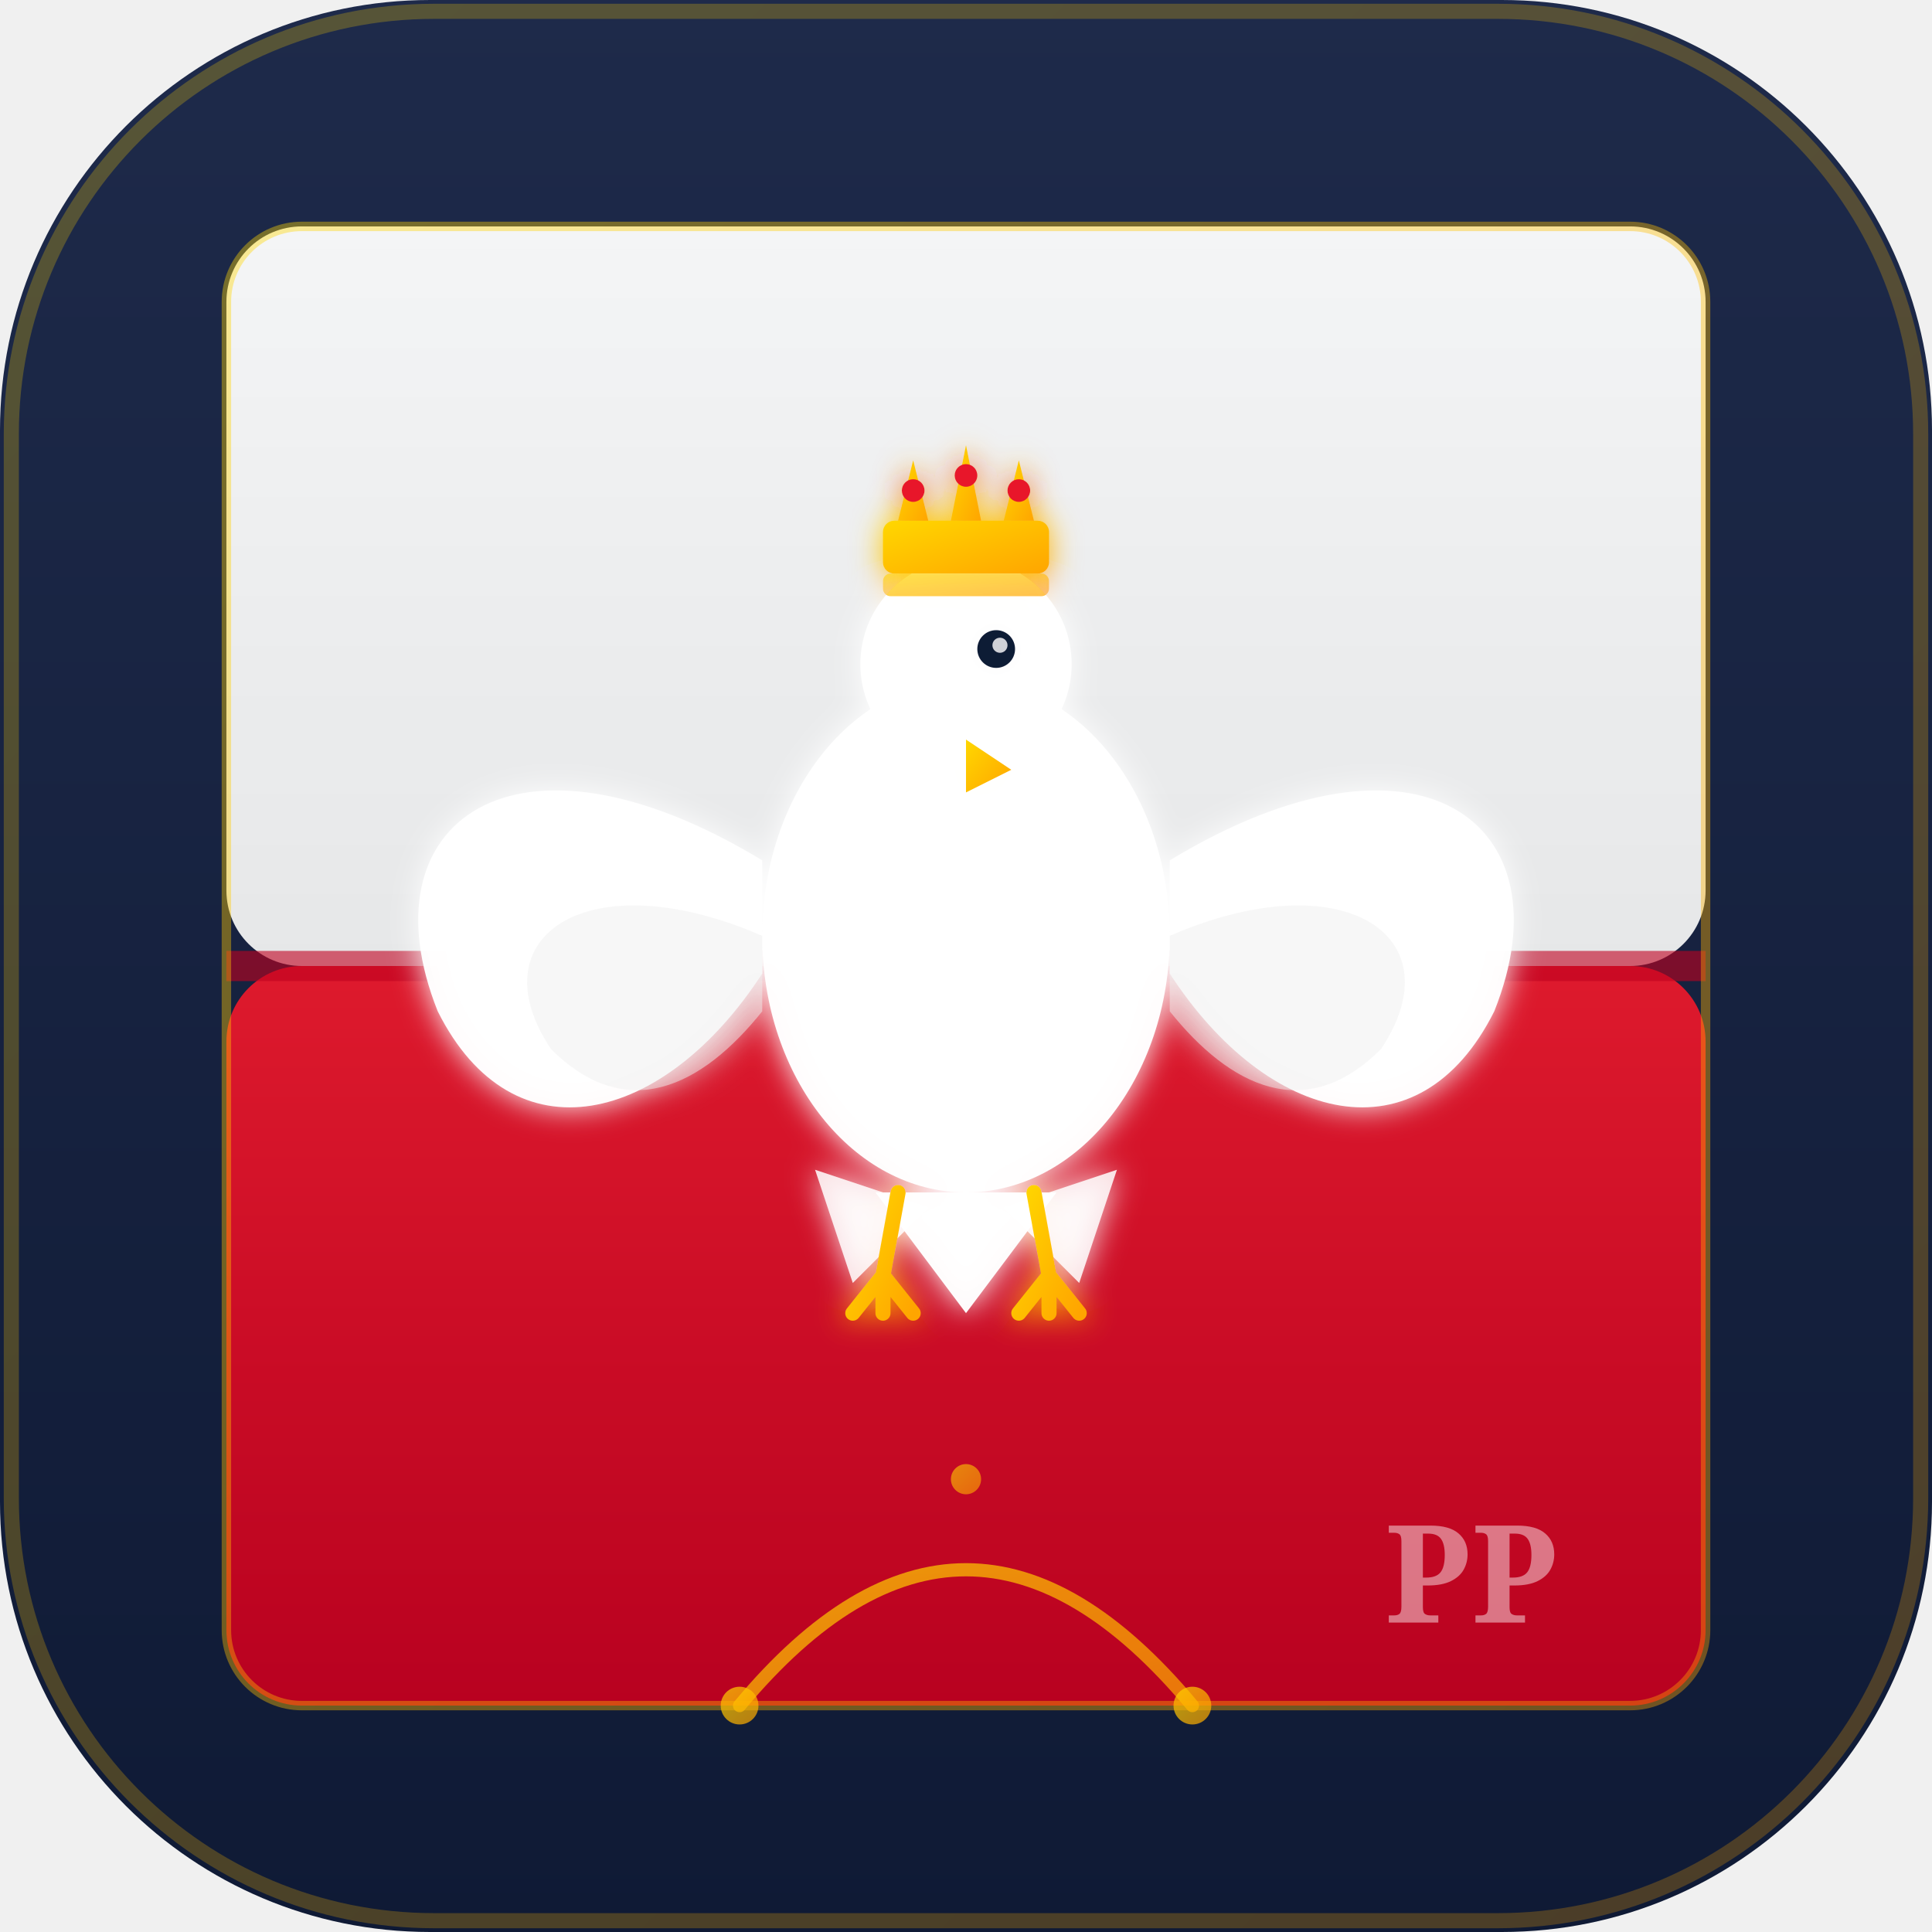
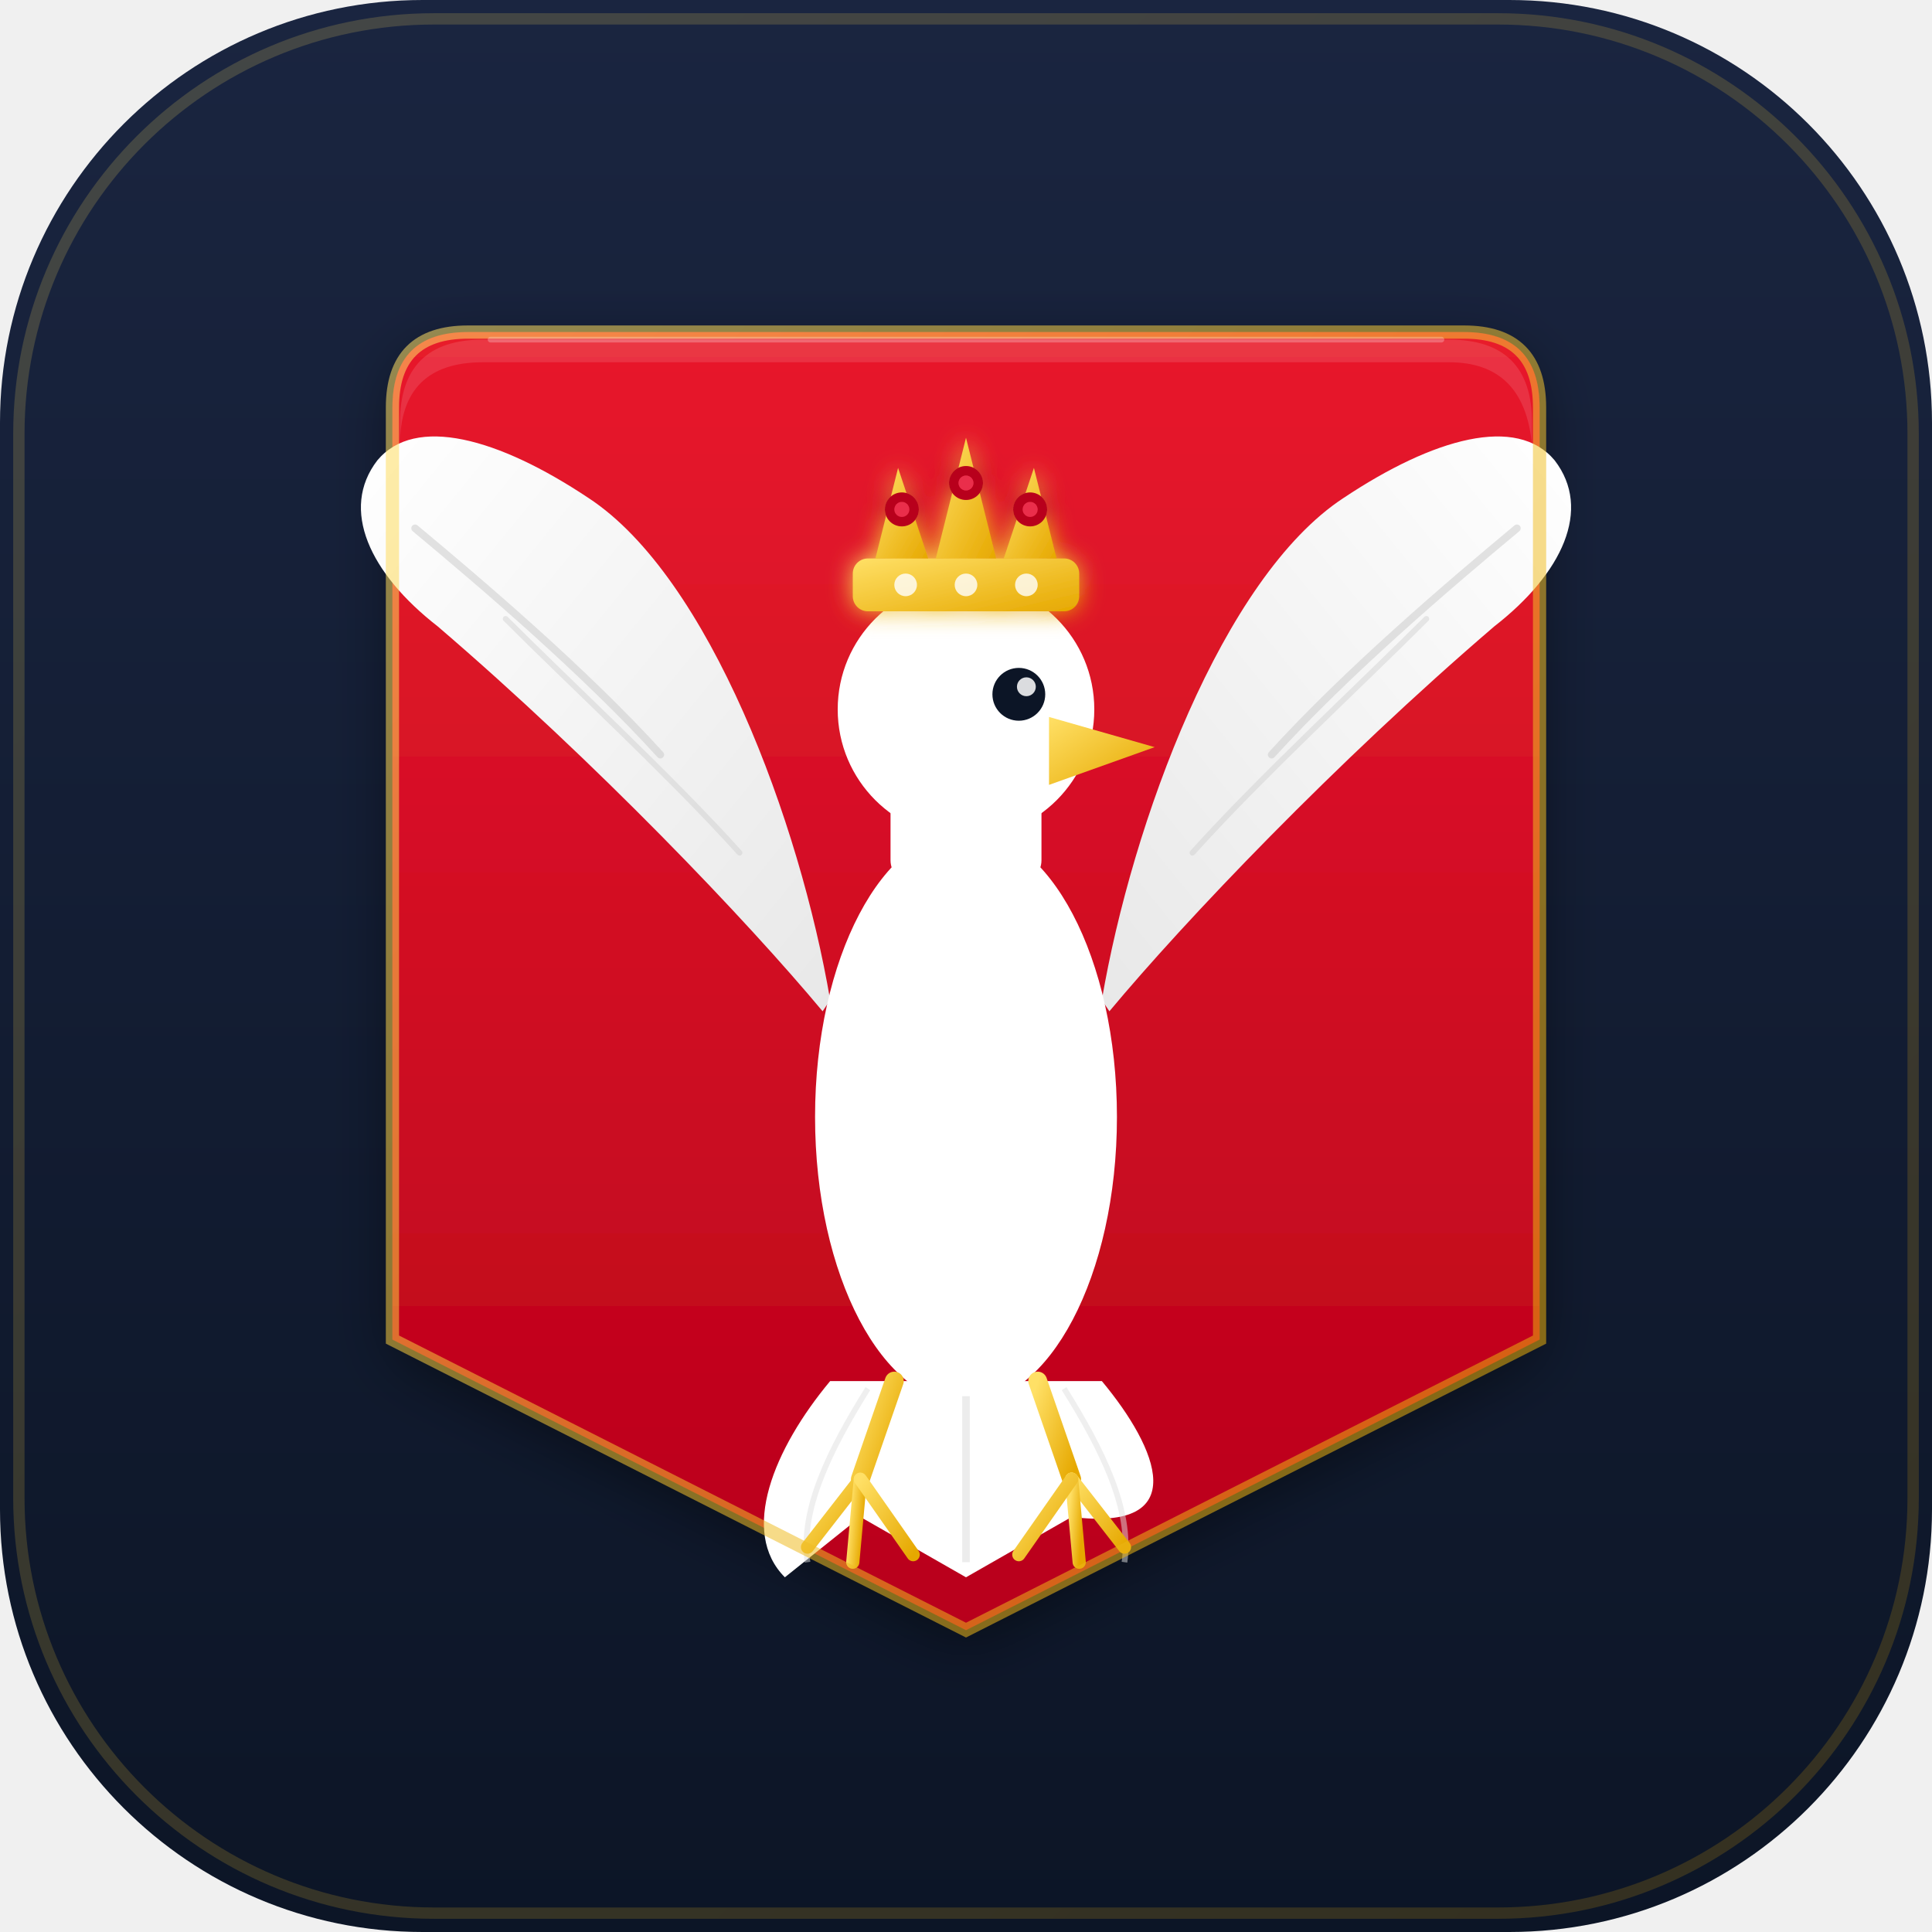
<svg xmlns="http://www.w3.org/2000/svg" viewBox="0 0 512 512">
  <defs>
-     <linearGradient id="bgGrad" x1="0" y1="0" x2="0" y2="1">
-       <stop offset="0%" stop-color="#1E2A4A" />
-       <stop offset="100%" stop-color="#0F1A35" />
+     <linearGradient id="bg" x1="0" y1="0" x2="0" y2="1">
+       <stop offset="0%" stop-color="#1A2540" />
+       <stop offset="100%" stop-color="#0C1526" />
    </linearGradient>
-     <linearGradient id="redGrad" x1="0" y1="0" x2="0" y2="1">
-       <stop offset="0%" stop-color="#E8192C" />
-       <stop offset="100%" stop-color="#C0001E" />
+     <linearGradient id="shield" x1="0" y1="0" x2="0" y2="1">
+       <stop offset="0%" stop-color="#E81A2C" />
+       <stop offset="100%" stop-color="#B8001A" />
    </linearGradient>
-     <linearGradient id="whiteGrad" x1="0" y1="0" x2="0" y2="1">
+     <linearGradient id="gold" x1="0" y1="0" x2="1" y2="1">
+       <stop offset="0%" stop-color="#FFE066" />
+       <stop offset="100%" stop-color="#E6A800" />
+     </linearGradient>
+     <linearGradient id="wing-l" x1="0" y1="0" x2="1" y2="1">
      <stop offset="0%" stop-color="#FFFFFF" />
-       <stop offset="100%" stop-color="#F0F0F0" />
+       <stop offset="100%" stop-color="#E8E8E8" />
    </linearGradient>
-     <linearGradient id="goldGrad" x1="0" y1="0" x2="1" y2="1">
-       <stop offset="0%" stop-color="#FFD700" />
-       <stop offset="100%" stop-color="#FFA500" />
+     <linearGradient id="wing-r" x1="1" y1="0" x2="0" y2="1">
+       <stop offset="0%" stop-color="#FFFFFF" />
+       <stop offset="100%" stop-color="#E8E8E8" />
    </linearGradient>
-     <filter id="glow" x="-20%" y="-20%" width="140%" height="140%">
-       <feGaussianBlur stdDeviation="4" result="blur" />
+     <filter id="shadow" x="-15%" y="-15%" width="130%" height="130%">
+       <feDropShadow dx="0" dy="4" stdDeviation="8" flood-color="#000" flood-opacity="0.45" />
+     </filter>
+     <filter id="glow-gold" x="-30%" y="-30%" width="160%" height="160%">
+       <feGaussianBlur stdDeviation="3" result="b" />
      <feMerge>
-         <feMergeNode in="blur" />
+         <feMergeNode in="b" />
        <feMergeNode in="SourceGraphic" />
      </feMerge>
    </filter>
-     <clipPath id="appIcon">
-       <rect width="512" height="512" rx="114" ry="114" />
-     </clipPath>
  </defs>
-   <rect width="512" height="512" rx="114" ry="114" fill="url(#bgGrad)" />
-   <rect x="60" y="60" width="392" height="196" rx="20" ry="20" fill="url(#whiteGrad)" opacity="0.95" />
-   <rect x="60" y="256" width="392" height="196" rx="20" ry="20" fill="url(#redGrad)" opacity="0.95" />
-   <rect x="60" y="252" width="392" height="8" fill="#C0001E" opacity="0.6" />
-   <g filter="url(#glow)" transform="translate(256,248)">
-     <ellipse cx="0" cy="0" rx="54" ry="68" fill="white" opacity="0.97" />
-     <path d="M-54,-20              C-120,-60 -160,-30 -140,20              C-120,60  -80,50  -54,10              Z" fill="white" opacity="0.97" />
-     <path d="M54,-20              C120,-60 160,-30 140,20              C120,60   80,50  54,10              Z" fill="white" opacity="0.97" />
-     <path d="M-54,0              C-100,-20 -130,0 -110,30              C-90,50  -70,40  -54,20              Z" fill="#F0F0F0" opacity="0.5" />
-     <path d="M54,0              C100,-20 130,0 110,30              C90,50   70,40  54,20              Z" fill="#F0F0F0" opacity="0.5" />
-     <path d="M-24,68 L0,100 L24,68 Z" fill="white" opacity="0.97" />
-     <path d="M-40,62 L-30,92 L-10,72 Z" fill="white" opacity="0.85" />
-     <path d="M40,62 L30,92 L10,72 Z" fill="white" opacity="0.85" />
-     <circle cx="0" cy="-72" r="28" fill="white" opacity="0.97" />
-     <polygon points="0,-52 12,-44 0,-38" fill="url(#goldGrad)" />
-     <circle cx="8" cy="-76" r="5" fill="#0F1A35" />
-     <circle cx="9" cy="-77" r="2" fill="white" opacity="0.8" />
-     <rect x="-22" y="-110" width="44" height="14" rx="3" fill="url(#goldGrad)" />
-     <polygon points="-18,-110 -14,-126 -10,-110" fill="url(#goldGrad)" />
-     <polygon points="-4,-110  0,-130  4,-110" fill="url(#goldGrad)" />
-     <polygon points="10,-110  14,-126 18,-110" fill="url(#goldGrad)" />
-     <circle cx="-14" cy="-118" r="3" fill="#E8192C" />
-     <circle cx="0" cy="-122" r="3" fill="#E8192C" />
-     <circle cx="14" cy="-118" r="3" fill="#E8192C" />
-     <rect x="-22" y="-96" width="44" height="6" rx="2" fill="url(#goldGrad)" opacity="0.7" />
-     <path d="M-18,68 L-22,90 M-22,90 L-30,100 M-22,90 L-14,100 M-22,90 L-22,100" stroke="url(#goldGrad)" stroke-width="4" stroke-linecap="round" fill="none" />
-     <path d="M18,68 L22,90 M22,90 L30,100 M22,90 L14,100 M22,90 L22,100" stroke="url(#goldGrad)" stroke-width="4" stroke-linecap="round" fill="none" />
+   <rect width="512" height="512" rx="112" fill="url(#bg)" />
+   <g filter="url(#shadow)">
+     <path d="M 256 432              L 104 355              L 104 108              Q 104  88  124  88              L 388  88              Q 408  88  408 108              L 408 355              Z" fill="url(#shield)" />
  </g>
-   <path d="M 196 452            Q 256 380  316 452" stroke="url(#goldGrad)" stroke-width="3.5" fill="none" stroke-linecap="round" opacity="0.7" />
-   <circle cx="196" cy="452" r="5" fill="url(#goldGrad)" opacity="0.7" />
-   <circle cx="316" cy="452" r="5" fill="url(#goldGrad)" opacity="0.7" />
-   <circle cx="256" cy="392" r="4" fill="url(#goldGrad)" opacity="0.6" />
-   <text x="390" y="430" font-family="Georgia, serif" font-size="36" font-weight="bold" fill="white" opacity="0.45" text-anchor="middle">PP</text>
-   <rect x="60" y="60" width="392" height="392" rx="20" ry="20" fill="none" stroke="url(#goldGrad)" stroke-width="2.5" opacity="0.4" />
-   <rect x="3" y="3" width="506" height="506" rx="112" ry="112" fill="none" stroke="url(#goldGrad)" stroke-width="4" opacity="0.25" />
+   <path d="M 128 90 L 384 90 Q 406 90 406 112 L 406 118            Q 404 96 384 96 L 128 96 Q 106 96 106 118 L 106 112            Q 106 90 128 90 Z" fill="white" opacity="0.12" />
+   <path d="     M 218 268     C 198 244, 158 202, 116 166     C  98 152,  90 135, 100 122     C 110 110, 132 116, 156 132     C 188 153, 212 218, 220 265     Z" fill="url(#wing-l)" />
+   <path d="M 175 200 C 155 178, 128 155, 110 140" stroke="#C8C8C8" stroke-width="2" fill="none" opacity="0.5" stroke-linecap="round" />
+   <path d="M 196 226 C 178 206, 152 182, 134 164" stroke="#C8C8C8" stroke-width="1.5" fill="none" opacity="0.4" stroke-linecap="round" />
+   <path d="     M 294 268     C 314 244, 354 202, 396 166     C 414 152, 422 135, 412 122     C 402 110, 380 116, 356 132     C 324 153, 300 218, 292 265     Z" fill="url(#wing-r)" />
+   <path d="M 337 200 C 357 178, 384 155, 402 140" stroke="#C8C8C8" stroke-width="2" fill="none" opacity="0.5" stroke-linecap="round" />
+   <path d="M 316 226 C 334 206, 360 182, 378 164" stroke="#C8C8C8" stroke-width="1.5" fill="none" opacity="0.4" stroke-linecap="round" />
+   <ellipse cx="256" cy="296" rx="40" ry="76" fill="white" />
+   <circle cx="256" cy="188" r="34" fill="white" />
+   <rect x="236" y="208" width="40" height="26" rx="6" fill="white" />
+   <path d="     M 220 366     C 205 384, 196 406, 208 418     L 228 402     L 256 418     L 284 402     C 316 406, 307 384, 292 366     Z" fill="white" />
+   <path d="M 256 370 L 256 414" stroke="#E0E0E0" stroke-width="2" fill="none" opacity="0.6" />
+   <path d="M 230 368 C 220 384, 212 400, 214 414" stroke="#E0E0E0" stroke-width="1.5" fill="none" opacity="0.5" />
+   <path d="M 282 368 C 292 384, 300 400, 298 414" stroke="#E0E0E0" stroke-width="1.5" fill="none" opacity="0.5" />
+   <g filter="url(#glow-gold)">
+     <rect x="226" y="148" width="60" height="14" rx="4" fill="url(#gold)" />
+     <polygon points="232,148  238,124  246,148" fill="url(#gold)" />
+     <polygon points="248,148  256,116  264,148" fill="url(#gold)" />
+     <polygon points="266,148  274,124  280,148" fill="url(#gold)" />
+     <circle cx="239" cy="135" r="4.5" fill="#B8001A" />
+     <circle cx="239" cy="135" r="2" fill="#FF4060" opacity="0.7" />
+     <circle cx="256" cy="128" r="4.5" fill="#B8001A" />
+     <circle cx="256" cy="128" r="2" fill="#FF4060" opacity="0.7" />
+     <circle cx="273" cy="135" r="4.5" fill="#B8001A" />
+     <circle cx="273" cy="135" r="2" fill="#FF4060" opacity="0.7" />
+     <circle cx="240" cy="155" r="3" fill="white" opacity="0.8" />
+     <circle cx="256" cy="155" r="3" fill="white" opacity="0.8" />
+     <circle cx="272" cy="155" r="3" fill="white" opacity="0.8" />
+   </g>
+   <polygon points="278,190  306,198  278,208" fill="url(#gold)" />
+   <circle cx="270" cy="184" r="7" fill="#0C1526" />
+   <circle cx="272" cy="182" r="2.5" fill="white" opacity="0.85" />
+   <line x1="237" y1="366" x2="228" y2="392" stroke="url(#gold)" stroke-width="5" stroke-linecap="round" />
+   <line x1="228" y1="392" x2="214" y2="410" stroke="url(#gold)" stroke-width="3.5" stroke-linecap="round" />
+   <line x1="228" y1="392" x2="226" y2="414" stroke="url(#gold)" stroke-width="3.5" stroke-linecap="round" />
+   <line x1="228" y1="392" x2="242" y2="412" stroke="url(#gold)" stroke-width="3.5" stroke-linecap="round" />
+   <line x1="275" y1="366" x2="284" y2="392" stroke="url(#gold)" stroke-width="5" stroke-linecap="round" />
+   <line x1="284" y1="392" x2="298" y2="410" stroke="url(#gold)" stroke-width="3.5" stroke-linecap="round" />
+   <line x1="284" y1="392" x2="286" y2="414" stroke="url(#gold)" stroke-width="3.5" stroke-linecap="round" />
+   <line x1="284" y1="392" x2="270" y2="412" stroke="url(#gold)" stroke-width="3.5" stroke-linecap="round" />
+   <path d="M 256 432 L 104 355 L 104 108 Q 104 88 124 88 L 388 88            Q 408 88 408 108 L 408 355 Z" fill="none" stroke="url(#gold)" stroke-width="3.5" opacity="0.55" />
+   <path d="M 130 90 L 382 90" stroke="white" stroke-width="1.5" opacity="0.25" stroke-linecap="round" />
+   <rect x="5" y="5" width="502" height="502" rx="110" fill="none" stroke="url(#gold)" stroke-width="3" opacity="0.18" />
</svg>
